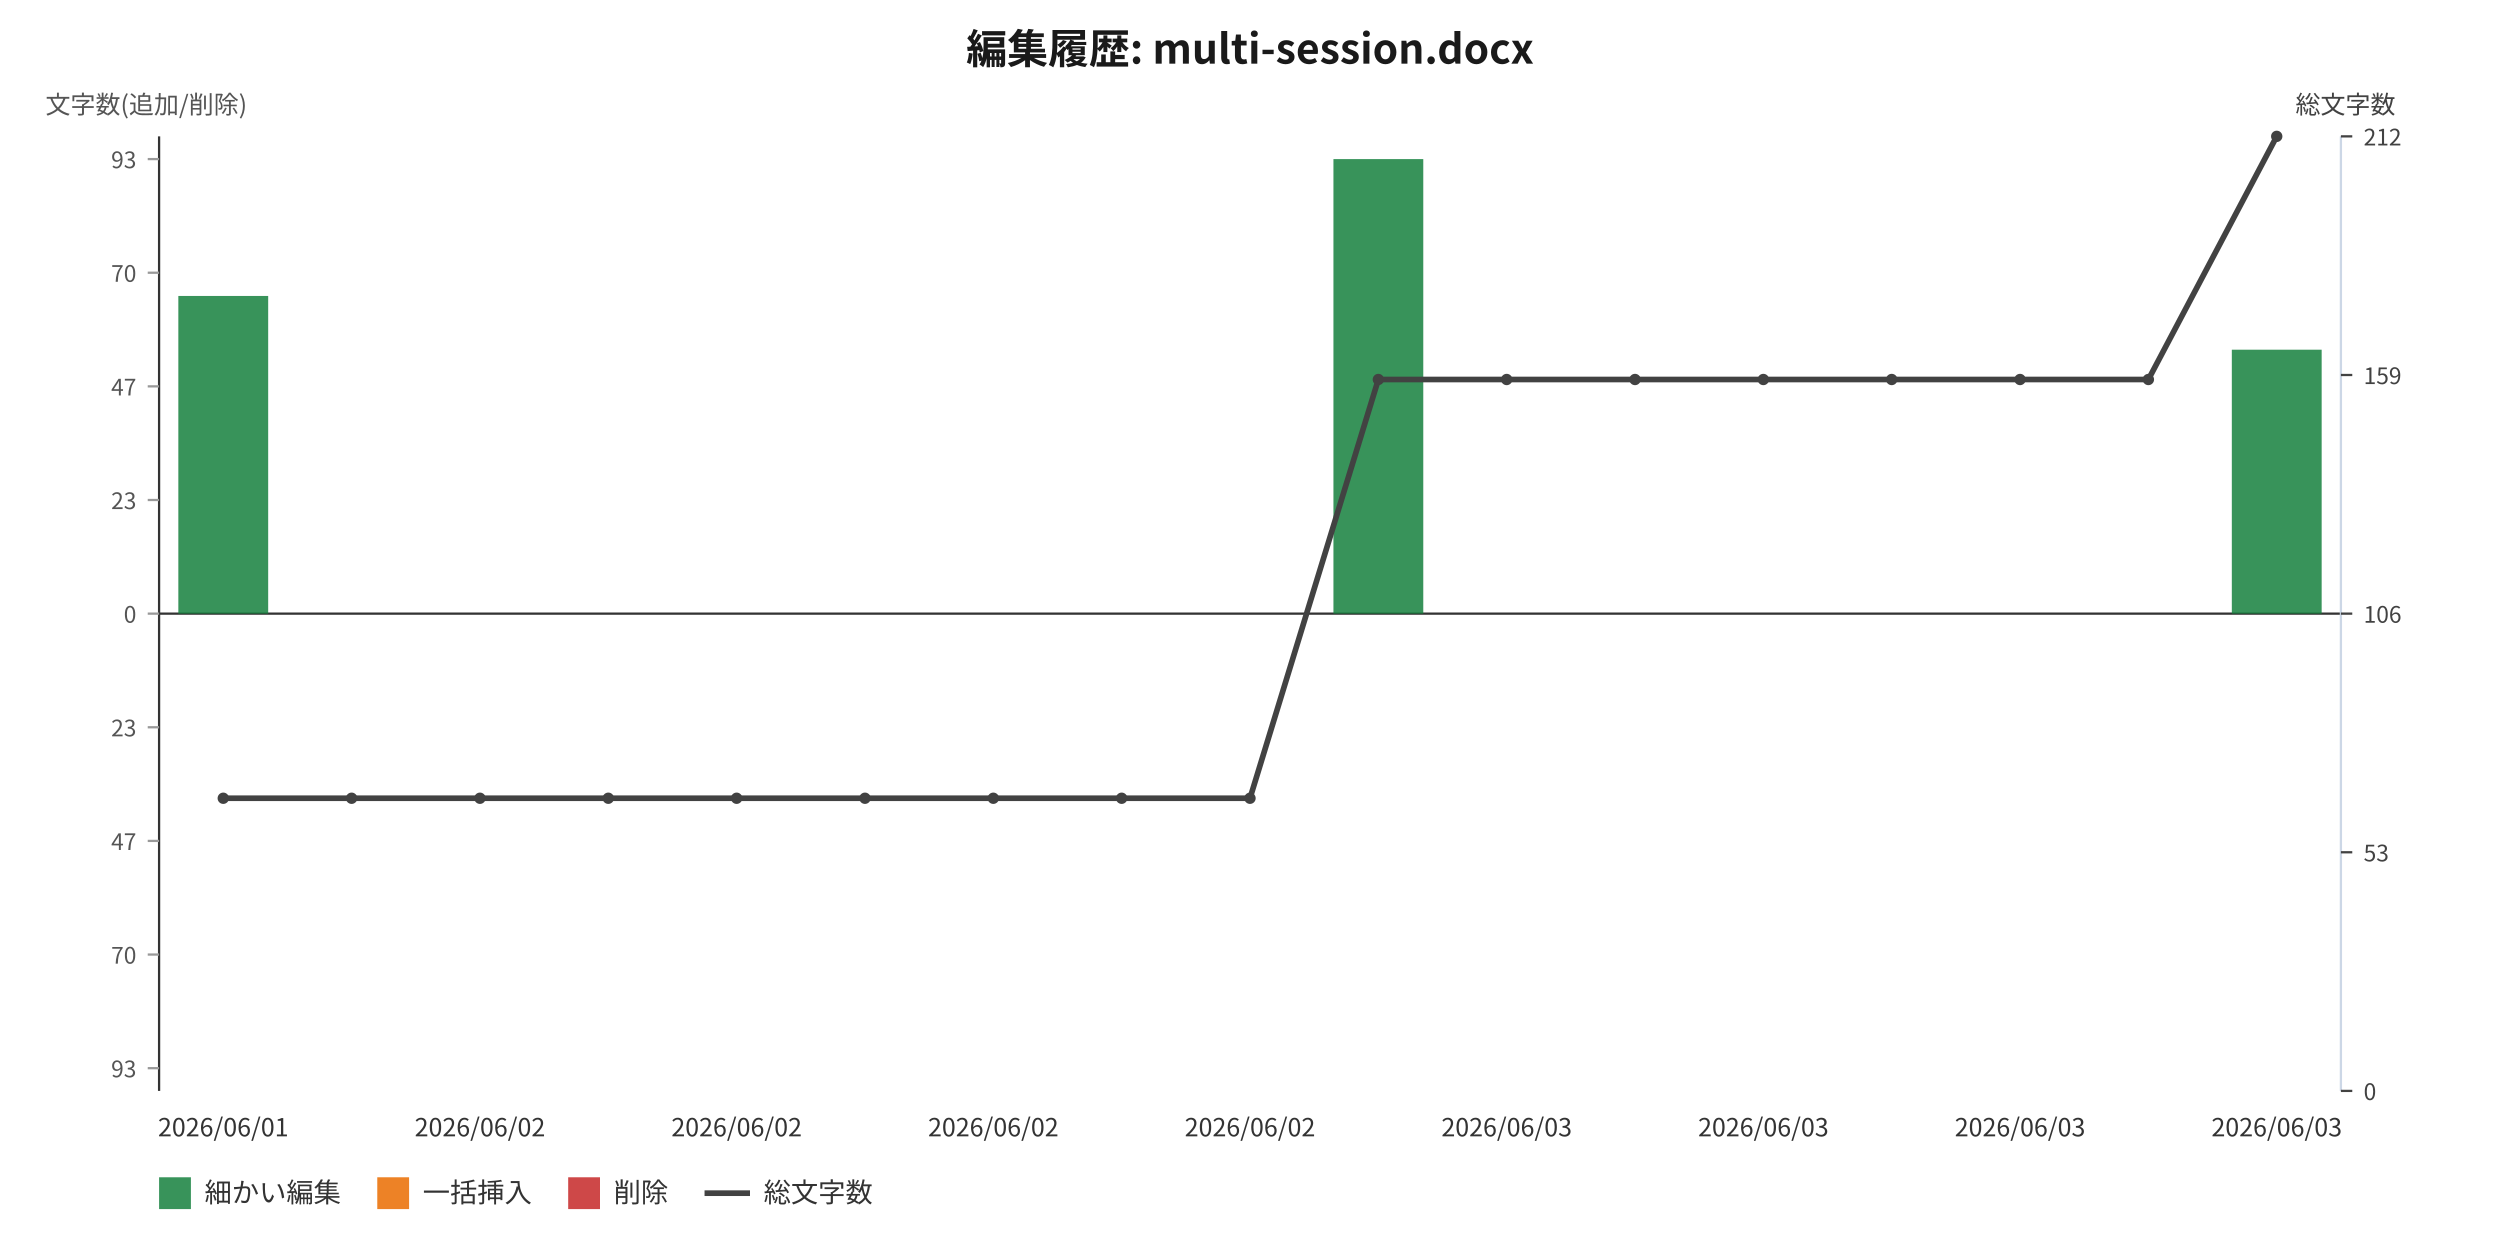
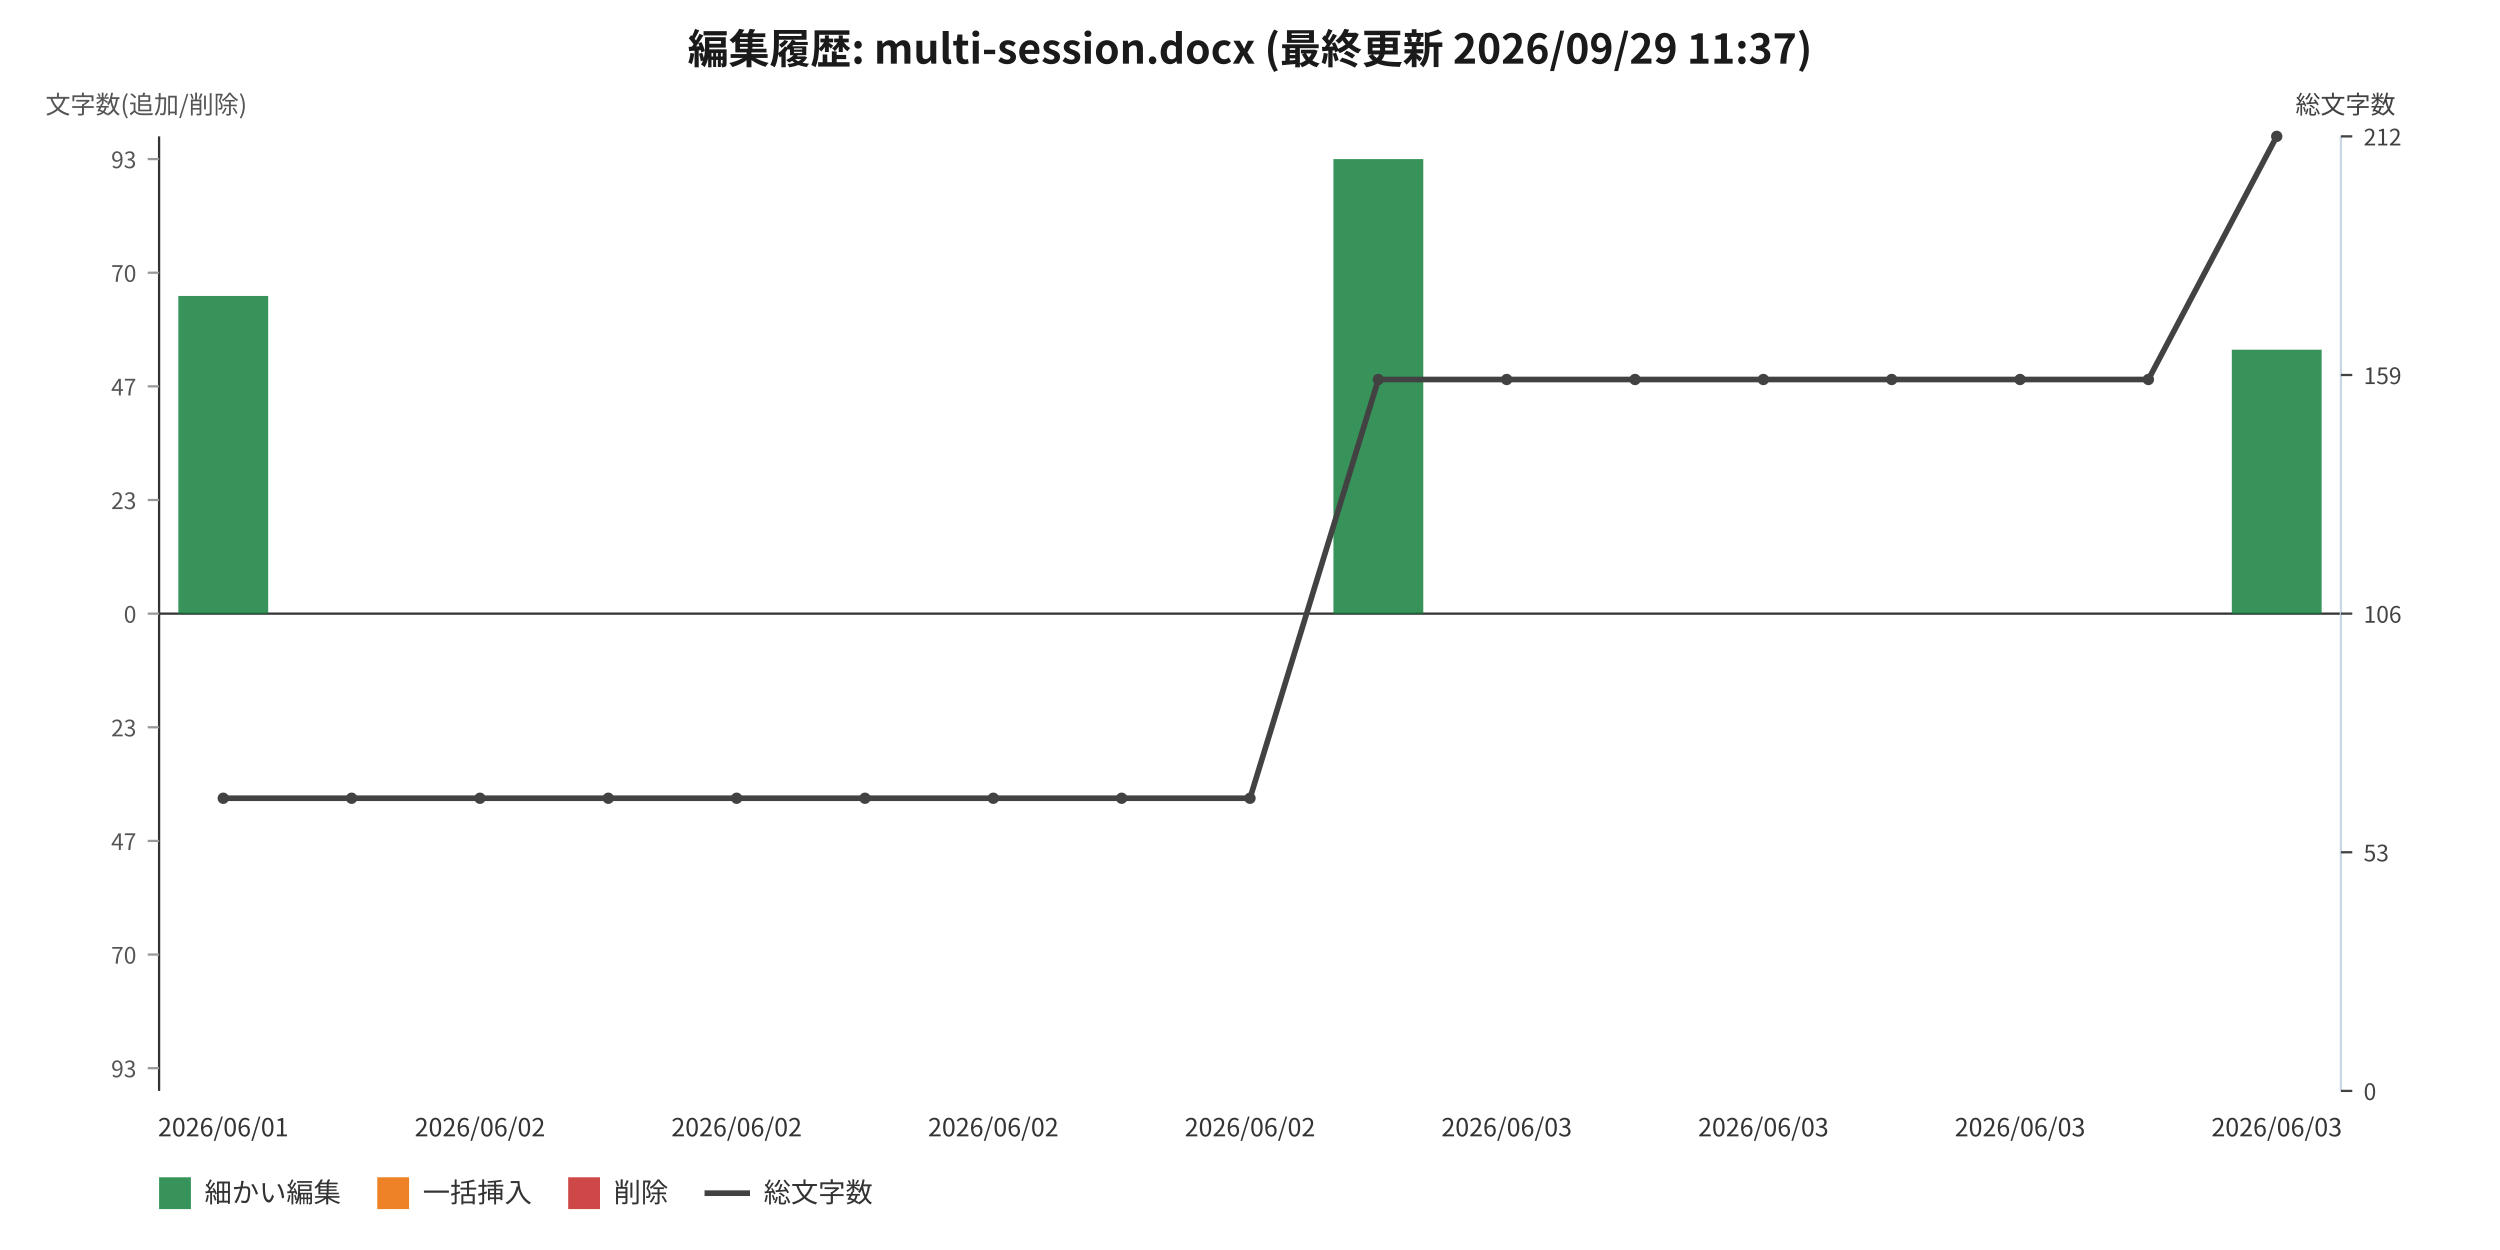
<svg xmlns="http://www.w3.org/2000/svg" width="1100" height="550" viewBox="0 0 1100 550" font-family="'Noto Sans CJK JP', 'Noto Sans JP', 'Yu Gothic', 'Hiragino Sans', Meiryo, 'MS PGothic', 'Helvetica Neue', Arial, sans-serif">
  <rect width="100%" height="100%" fill="#ffffff" />
-   <text x="550" y="28" text-anchor="middle" font-size="18" font-weight="bold" fill="#1a1a1a">編集履歴: multi-session.docx</text>
+   <text x="550" y="28" text-anchor="middle" font-size="18" font-weight="bold" fill="#1a1a1a">編集履歴: multi-session.docx (最終更新 2026/09/29 11:37)</text>
  <line x1="70" y1="270" x2="1030" y2="270" stroke="#333" stroke-width="1" />
  <line x1="70" y1="60" x2="70" y2="480" stroke="#333" stroke-width="1" />
  <line x1="1030" y1="60" x2="1030" y2="480" stroke="#ccd7e6" stroke-width="1" />
  <line x1="65" y1="470.00" x2="70" y2="470.00" stroke="#999" />
  <text x="60" y="474.00" font-size="10" fill="#555" text-anchor="end">93</text>
  <line x1="65" y1="420.00" x2="70" y2="420.00" stroke="#999" />
  <text x="60" y="424.00" font-size="10" fill="#555" text-anchor="end">70</text>
  <line x1="65" y1="370.00" x2="70" y2="370.00" stroke="#999" />
  <text x="60" y="374.00" font-size="10" fill="#555" text-anchor="end">47</text>
  <line x1="65" y1="320.00" x2="70" y2="320.00" stroke="#999" />
  <text x="60" y="324.00" font-size="10" fill="#555" text-anchor="end">23</text>
  <line x1="65" y1="270.00" x2="70" y2="270.00" stroke="#999" />
  <text x="60" y="274.00" font-size="10" fill="#555" text-anchor="end">0</text>
  <line x1="65" y1="220.00" x2="70" y2="220.00" stroke="#999" />
  <text x="60" y="224.00" font-size="10" fill="#555" text-anchor="end">23</text>
  <line x1="65" y1="170.00" x2="70" y2="170.00" stroke="#999" />
  <text x="60" y="174.00" font-size="10" fill="#555" text-anchor="end">47</text>
  <line x1="65" y1="120.00" x2="70" y2="120.00" stroke="#999" />
  <text x="60" y="124.00" font-size="10" fill="#555" text-anchor="end">70</text>
  <line x1="65" y1="70.00" x2="70" y2="70.00" stroke="#999" />
  <text x="60" y="74.00" font-size="10" fill="#555" text-anchor="end">93</text>
  <line x1="1030.00" y1="480.00" x2="1035.00" y2="480.00" stroke="#424242" />
  <text x="1040.00" y="484.00" font-size="10" fill="#424242" text-anchor="start">0</text>
  <line x1="1030.00" y1="375.00" x2="1035.00" y2="375.00" stroke="#424242" />
  <text x="1040.00" y="379.00" font-size="10" fill="#424242" text-anchor="start">53</text>
  <line x1="1030.00" y1="270.00" x2="1035.00" y2="270.00" stroke="#424242" />
  <text x="1040.00" y="274.00" font-size="10" fill="#424242" text-anchor="start">106</text>
  <line x1="1030.00" y1="165.00" x2="1035.00" y2="165.00" stroke="#424242" />
  <text x="1040.00" y="169.00" font-size="10" fill="#424242" text-anchor="start">159</text>
  <line x1="1030.00" y1="60.00" x2="1035.00" y2="60.00" stroke="#424242" />
  <text x="1040.00" y="64.00" font-size="10" fill="#424242" text-anchor="start">212</text>
  <text x="98.24" y="500.00" font-size="11" fill="#333" text-anchor="middle">2026/06/01</text>
  <text x="211.18" y="500.00" font-size="11" fill="#333" text-anchor="middle">2026/06/02</text>
  <text x="324.12" y="500.00" font-size="11" fill="#333" text-anchor="middle">2026/06/02</text>
  <text x="437.06" y="500.00" font-size="11" fill="#333" text-anchor="middle">2026/06/02</text>
  <text x="550.00" y="500.00" font-size="11" fill="#333" text-anchor="middle">2026/06/02</text>
  <text x="662.94" y="500.00" font-size="11" fill="#333" text-anchor="middle">2026/06/03</text>
  <text x="775.88" y="500.00" font-size="11" fill="#333" text-anchor="middle">2026/06/03</text>
  <text x="888.82" y="500.00" font-size="11" fill="#333" text-anchor="middle">2026/06/03</text>
  <text x="1001.76" y="500.00" font-size="11" fill="#333" text-anchor="middle">2026/06/03</text>
  <g>
    <rect x="78.47" y="130.22" width="39.53" height="139.78" fill="rgb(22,128,61)" fill-opacity="0.85" />
    <rect x="586.71" y="70.00" width="39.53" height="200.00" fill="rgb(22,128,61)" fill-opacity="0.85" />
    <rect x="982.00" y="153.87" width="39.53" height="116.13" fill="rgb(22,128,61)" fill-opacity="0.85" />
  </g>
  <polyline points="98.24,351.23 154.71,351.23 211.18,351.23 267.65,351.23 324.12,351.23 380.59,351.23 437.06,351.23 493.53,351.23 550.00,351.23 606.47,166.98 662.94,166.98 719.41,166.98 775.88,166.98 832.35,166.98 888.82,166.98 945.29,166.98 1001.76,60.00" fill="none" stroke="#424242" stroke-width="2.5" />
  <g fill="#424242">
    <circle cx="98.24" cy="351.23" r="2.5" />
    <circle cx="154.71" cy="351.23" r="2.5" />
    <circle cx="211.18" cy="351.23" r="2.5" />
    <circle cx="267.65" cy="351.23" r="2.5" />
    <circle cx="324.12" cy="351.23" r="2.5" />
    <circle cx="380.59" cy="351.23" r="2.5" />
    <circle cx="437.06" cy="351.23" r="2.5" />
    <circle cx="493.53" cy="351.23" r="2.5" />
    <circle cx="550.00" cy="351.23" r="2.5" />
    <circle cx="606.47" cy="166.98" r="2.5" />
    <circle cx="662.94" cy="166.98" r="2.5" />
    <circle cx="719.41" cy="166.98" r="2.5" />
    <circle cx="775.88" cy="166.98" r="2.5" />
    <circle cx="832.35" cy="166.98" r="2.5" />
    <circle cx="888.82" cy="166.98" r="2.5" />
    <circle cx="945.29" cy="166.98" r="2.5" />
    <circle cx="1001.76" cy="60.00" r="2.5" />
  </g>
  <text x="20" y="50" font-size="11" fill="#555">文字数(追加/削除)</text>
  <text x="1010" y="50" font-size="11" fill="#424242">総文字数</text>
  <g transform="translate(70, 528)">
    <rect x="0" y="-10" width="14" height="14" fill="rgb(22,128,61)" fill-opacity="0.85" />
    <text x="20" y="1" font-size="12" fill="#333">細かい編集</text>
    <rect x="96" y="-10" width="14" height="14" fill="rgb(234,108,0)" fill-opacity="0.85" />
    <text x="116" y="1" font-size="12" fill="#333">一括挿入</text>
    <rect x="180" y="-10" width="14" height="14" fill="rgb(198,40,40)" fill-opacity="0.85" />
    <text x="200" y="1" font-size="12" fill="#333">削除</text>
    <line x1="240" y1="-3" x2="260" y2="-3" stroke="#424242" stroke-width="2.5" />
    <text x="266" y="1" font-size="12" fill="#333">総文字数</text>
  </g>
</svg>
